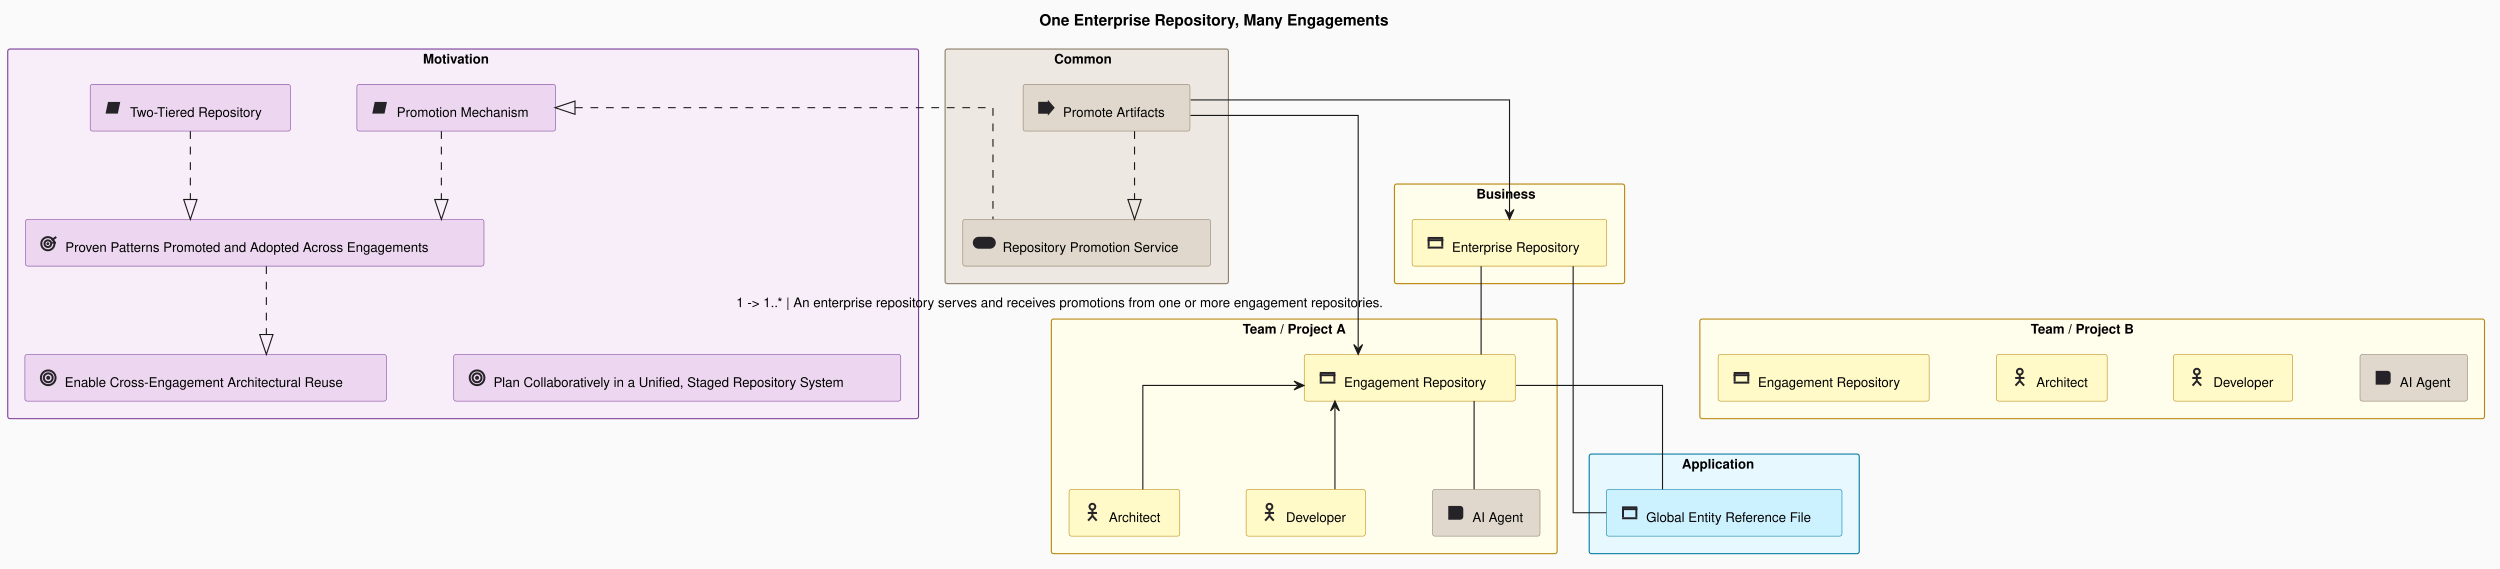
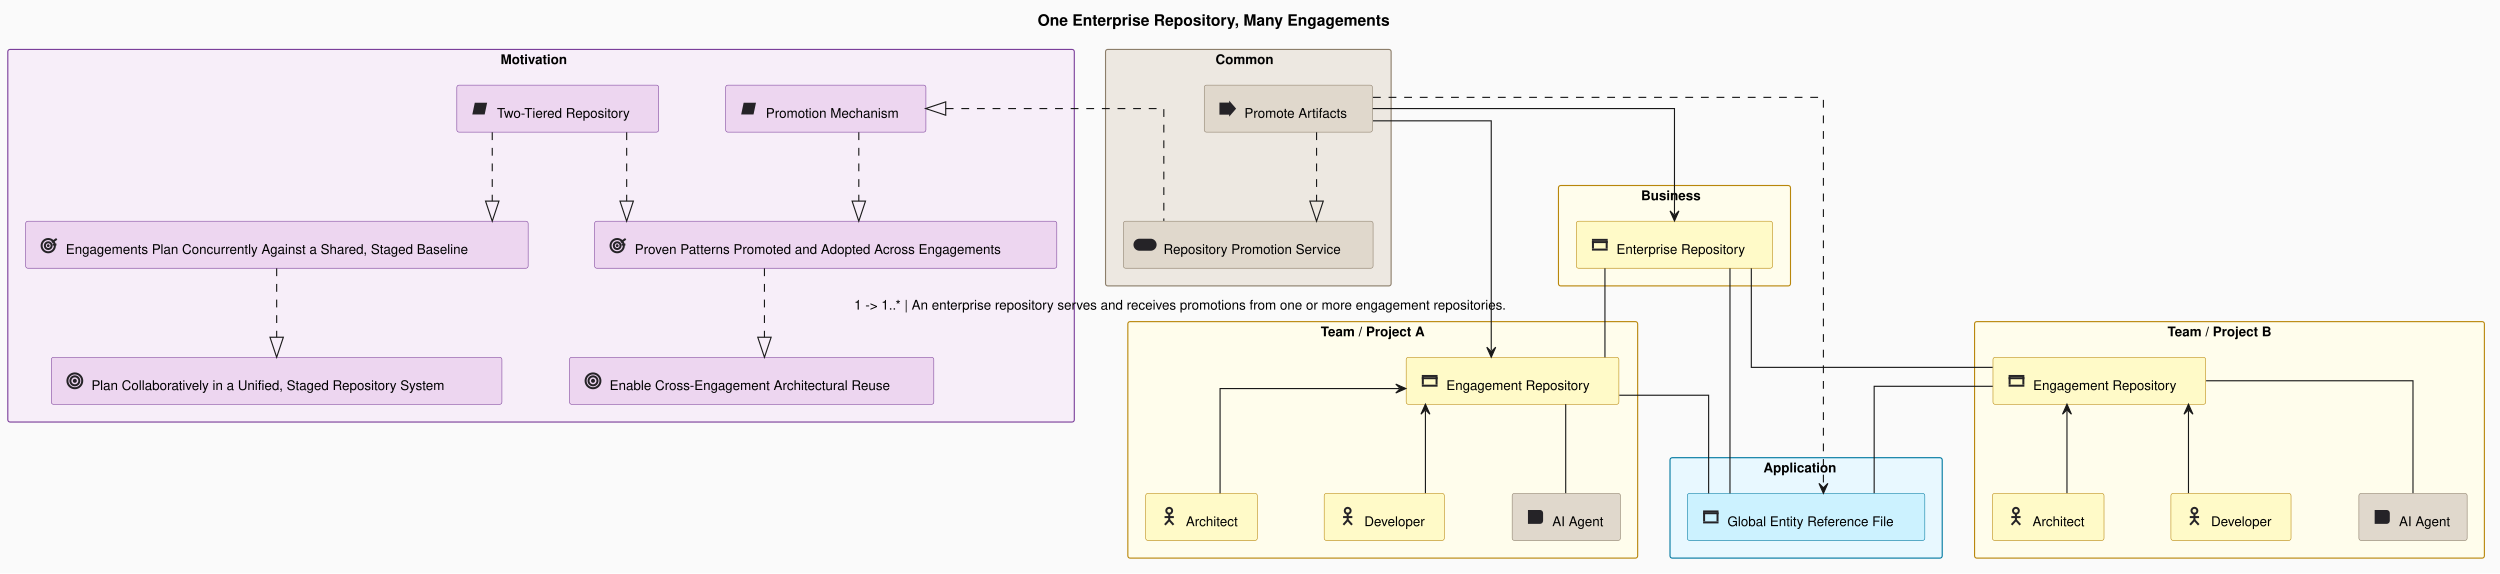
- <svg xmlns="http://www.w3.org/2000/svg" contentStyleType="text/css" data-diagram-type="DESCRIPTION" height="514px" preserveAspectRatio="none" style="width:2259px;height:514px;background:#FAFAFA;" version="1.1" viewBox="0 0 2259 514" width="2259px" zoomAndPan="magnify">
+ <svg xmlns="http://www.w3.org/2000/svg" contentStyleType="text/css" data-diagram-type="DESCRIPTION" height="514px" preserveAspectRatio="none" style="width:2241px;height:514px;background:#FAFAFA;" version="1.1" viewBox="0 0 2241 514" width="2241px" zoomAndPan="magnify">
  <defs />
  <g>
-     <rect fill="#FAFAFA" height="514" style="stroke:none;stroke-width:1;" width="2259" x="0" y="0" />
+     <rect fill="#FAFAFA" height="514" style="stroke:none;stroke-width:1;" width="2241" x="0" y="0" />
    <g class="title" data-source-line="156">
-       <text fill="#000000" font-family="'Helvetica Neue, Helvetica, Arial, sans-serif'" font-size="14" font-weight="700" lengthAdjust="spacing" textLength="373.803" x="939.099" y="22.995">One Enterprise Repository, Many Engagements</text>
+       <text fill="#000000" font-family="'Helvetica Neue, Helvetica, Arial, sans-serif'" font-size="14" font-weight="700" lengthAdjust="spacing" textLength="373.803" x="930.099" y="22.995">One Enterprise Repository, Many Engagements</text>
    </g>
    <g class="cluster" data-qualified-name="Motivation" data-source-line="158" id="ent0002">
-       <rect fill="#F7EEF9" height="334" rx="2" ry="2" style="stroke:#7B3F9A;stroke-width:1;" width="823" x="7" y="44.297" />
-       <text fill="#000000" font-family="'Helvetica Neue, Helvetica, Arial, sans-serif'" font-size="12" font-weight="700" lengthAdjust="spacing" textLength="72.592" x="382.204" y="57.435">Motivation</text>
-     </g>
-     <g class="cluster" data-qualified-name="Common" data-source-line="166" id="ent0008">
-       <rect fill="#EDE8E1" height="212" rx="2" ry="2" style="stroke:#8C7E6A;stroke-width:1;" width="256" x="854" y="44.297" />
-       <text fill="#000000" font-family="'Helvetica Neue, Helvetica, Arial, sans-serif'" font-size="12" font-weight="700" lengthAdjust="spacing" textLength="58.846" x="952.577" y="57.435">Common</text>
-     </g>
-     <g class="cluster" data-qualified-name="Business" data-source-line="171" id="ent0011">
-       <rect fill="#FFFDEC" height="90" rx="2" ry="2" style="stroke:#B8860B;stroke-width:1;" width="208" x="1260" y="166.297" />
-       <text fill="#000000" font-family="'Helvetica Neue, Helvetica, Arial, sans-serif'" font-size="12" font-weight="700" lengthAdjust="spacing" textLength="59.912" x="1334.044" y="179.435">Business</text>
-     </g>
-     <g class="cluster" data-qualified-name="Team . Project A" data-source-line="175" id="ent0013">
-       <rect fill="#FFFDEC" height="212" rx="2" ry="2" style="stroke:#B8860B;stroke-width:1;" width="457" x="950" y="288.297" />
-       <text fill="#000000" font-family="'Helvetica Neue, Helvetica, Arial, sans-serif'" font-size="12" font-weight="700" lengthAdjust="spacing" textLength="111.188" x="1122.906" y="301.435">Team / Project A</text>
-     </g>
-     <g class="cluster" data-qualified-name="Team . Project B" data-source-line="182" id="ent0018">
-       <rect fill="#FFFDEC" height="90" rx="2" ry="2" style="stroke:#B8860B;stroke-width:1;" width="709" x="1536" y="288.297" />
-       <text fill="#000000" font-family="'Helvetica Neue, Helvetica, Arial, sans-serif'" font-size="12" font-weight="700" lengthAdjust="spacing" textLength="111.047" x="1834.977" y="301.435">Team / Project B</text>
-     </g>
-     <g class="cluster" data-qualified-name="Application" data-source-line="189" id="ent0023">
-       <rect fill="#E8F8FF" height="90" rx="2" ry="2" style="stroke:#0078A0;stroke-width:1;" width="244" x="1436" y="410.297" />
-       <text fill="#000000" font-family="'Helvetica Neue, Helvetica, Arial, sans-serif'" font-size="12" font-weight="700" lengthAdjust="spacing" textLength="76.541" x="1519.729" y="423.435">Application</text>
+       <rect fill="#F7EEF9" height="334" rx="2" ry="2" style="stroke:#7B3F9A;stroke-width:1;" width="956" x="7" y="44.297" />
+       <text fill="#000000" font-family="'Helvetica Neue, Helvetica, Arial, sans-serif'" font-size="12" font-weight="700" lengthAdjust="spacing" textLength="72.592" x="448.704" y="57.435">Motivation</text>
+     </g>
+     <g class="cluster" data-qualified-name="Common" data-source-line="167" id="ent0009">
+       <rect fill="#EDE8E1" height="212" rx="2" ry="2" style="stroke:#8C7E6A;stroke-width:1;" width="256" x="991" y="44.297" />
+       <text fill="#000000" font-family="'Helvetica Neue, Helvetica, Arial, sans-serif'" font-size="12" font-weight="700" lengthAdjust="spacing" textLength="58.846" x="1089.577" y="57.435">Common</text>
+     </g>
+     <g class="cluster" data-qualified-name="Business" data-source-line="172" id="ent0012">
+       <rect fill="#FFFDEC" height="90" rx="2" ry="2" style="stroke:#B8860B;stroke-width:1;" width="208" x="1397" y="166.297" />
+       <text fill="#000000" font-family="'Helvetica Neue, Helvetica, Arial, sans-serif'" font-size="12" font-weight="700" lengthAdjust="spacing" textLength="59.912" x="1471.044" y="179.435">Business</text>
+     </g>
+     <g class="cluster" data-qualified-name="Team . Project A" data-source-line="176" id="ent0014">
+       <rect fill="#FFFDEC" height="212" rx="2" ry="2" style="stroke:#B8860B;stroke-width:1;" width="457" x="1011" y="288.297" />
+       <text fill="#000000" font-family="'Helvetica Neue, Helvetica, Arial, sans-serif'" font-size="12" font-weight="700" lengthAdjust="spacing" textLength="111.188" x="1183.906" y="301.435">Team / Project A</text>
+     </g>
+     <g class="cluster" data-qualified-name="Team . Project B" data-source-line="183" id="ent0019">
+       <rect fill="#FFFDEC" height="212" rx="2" ry="2" style="stroke:#B8860B;stroke-width:1;" width="457" x="1770" y="288.297" />
+       <text fill="#000000" font-family="'Helvetica Neue, Helvetica, Arial, sans-serif'" font-size="12" font-weight="700" lengthAdjust="spacing" textLength="111.047" x="1942.977" y="301.435">Team / Project B</text>
+     </g>
+     <g class="cluster" data-qualified-name="Application" data-source-line="190" id="ent0024">
+       <rect fill="#E8F8FF" height="90" rx="2" ry="2" style="stroke:#0078A0;stroke-width:1;" width="244" x="1497" y="410.297" />
+       <text fill="#000000" font-family="'Helvetica Neue, Helvetica, Arial, sans-serif'" font-size="12" font-weight="700" lengthAdjust="spacing" textLength="76.541" x="1580.729" y="423.435">Application</text>
    </g>
    <g class="entity" data-qualified-name="Motivation.REQ_kOU3al" data-source-line="159" id="ent0003">
-       <rect fill="#EDD6F0" height="42.154" rx="2" ry="2" style="stroke:#7B3F9A;stroke-width:0.5;" width="180.927" x="81.5" y="76.297" />
-       <path d="M97.592,92.112 L108.669,92.112 L106.454,102.635 L95.377,102.635" fill="#252327" style="stroke:none;stroke-width:0.5;" />
-       <text fill="#000000" font-family="'Helvetica Neue, Helvetica, Arial, sans-serif'" font-size="12" lengthAdjust="spacing" textLength="134.959" x="117.468" y="105.621">Two-Tiered Repository</text>
+       <rect fill="#EDD6F0" height="42.154" rx="2" ry="2" style="stroke:#7B3F9A;stroke-width:0.5;" width="180.927" x="409.5" y="76.297" />
+       <path d="M425.592,92.112 L436.669,92.112 L434.454,102.635 L423.377,102.635" fill="#252327" style="stroke:none;stroke-width:0.5;" />
+       <text fill="#000000" font-family="'Helvetica Neue, Helvetica, Arial, sans-serif'" font-size="12" lengthAdjust="spacing" textLength="134.959" x="445.468" y="105.621">Two-Tiered Repository</text>
    </g>
    <g class="entity" data-qualified-name="Motivation.REQ_Gg4Hh4" data-source-line="160" id="ent0004">
-       <rect fill="#EDD6F0" height="42.154" rx="2" ry="2" style="stroke:#7B3F9A;stroke-width:0.5;" width="179.486" x="322.5" y="76.297" />
-       <path d="M338.592,92.112 L349.669,92.112 L347.454,102.635 L336.377,102.635" fill="#252327" style="stroke:none;stroke-width:0.5;" />
-       <text fill="#000000" font-family="'Helvetica Neue, Helvetica, Arial, sans-serif'" font-size="12" lengthAdjust="spacing" textLength="133.518" x="358.468" y="105.621">Promotion Mechanism</text>
+       <rect fill="#EDD6F0" height="42.154" rx="2" ry="2" style="stroke:#7B3F9A;stroke-width:0.5;" width="179.486" x="650.5" y="76.297" />
+       <path d="M666.592,92.112 L677.669,92.112 L675.454,102.635 L664.377,102.635" fill="#252327" style="stroke:none;stroke-width:0.5;" />
+       <text fill="#000000" font-family="'Helvetica Neue, Helvetica, Arial, sans-serif'" font-size="12" lengthAdjust="spacing" textLength="133.518" x="686.468" y="105.621">Promotion Mechanism</text>
    </g>
    <g class="entity" data-qualified-name="Motivation.OUT_edEkJa" data-source-line="161" id="ent0005">
-       <rect fill="#EDD6F0" height="42.154" rx="2" ry="2" style="stroke:#7B3F9A;stroke-width:0.5;" width="414.324" x="23" y="198.297" />
+       <rect fill="#EDD6F0" height="42.154" rx="2" ry="2" style="stroke:#7B3F9A;stroke-width:0.5;" width="414.324" x="533" y="198.297" />
+       <ellipse cx="553.246" cy="220.205" fill="none" rx="5.954" ry="5.954" style="stroke:#252327;stroke-width:1.8;" />
+       <ellipse cx="553.246" cy="220.205" fill="none" rx="3.046" ry="3.046" style="stroke:#252327;stroke-width:1.8;" />
+       <path d="M557.095,217.892 L556.043,216.425 L560.335,213.378 L561.388,214.846" fill="#252327" />
+       <path d="M557.123,218.335 L560.585,218.335 L560.585,220.135 L557.123,220.135" fill="#252327" />
+       <ellipse cx="553.246" cy="220.205" fill="#252327" rx="1.246" ry="1.246" style="stroke:none;stroke-width:1.8;" />
+       <text fill="#000000" font-family="'Helvetica Neue, Helvetica, Arial, sans-serif'" font-size="12" lengthAdjust="spacing" textLength="368.356" x="568.968" y="227.621">Proven Patterns Promoted and Adopted Across Engagements</text>
+     </g>
+     <g class="entity" data-qualified-name="Motivation.OUT_620dTh" data-source-line="162" id="ent0006">
+       <rect fill="#EDD6F0" height="42.154" rx="2" ry="2" style="stroke:#7B3F9A;stroke-width:0.5;" width="450.441" x="23" y="198.297" />
      <ellipse cx="43.246" cy="220.205" fill="none" rx="5.954" ry="5.954" style="stroke:#252327;stroke-width:1.8;" />
      <ellipse cx="43.246" cy="220.205" fill="none" rx="3.046" ry="3.046" style="stroke:#252327;stroke-width:1.8;" />
      <path d="M47.095,217.892 L46.043,216.425 L50.335,213.378 L51.388,214.846" fill="#252327" />
      <path d="M47.123,218.335 L50.585,218.335 L50.585,220.135 L47.123,220.135" fill="#252327" />
      <ellipse cx="43.246" cy="220.205" fill="#252327" rx="1.246" ry="1.246" style="stroke:none;stroke-width:1.8;" />
-       <text fill="#000000" font-family="'Helvetica Neue, Helvetica, Arial, sans-serif'" font-size="12" lengthAdjust="spacing" textLength="368.356" x="58.968" y="227.621">Proven Patterns Promoted and Adopted Across Engagements</text>
-     </g>
-     <g class="entity" data-qualified-name="Motivation.GOL_kCcPph" data-source-line="162" id="ent0006">
-       <rect fill="#EDD6F0" height="42.154" rx="2" ry="2" style="stroke:#7B3F9A;stroke-width:0.5;" width="326.574" x="22.5" y="320.297" />
-       <ellipse cx="43.577" cy="341.374" fill="none" rx="6.646" ry="6.646" style="stroke:#252327;stroke-width:1.8;" />
-       <ellipse cx="43.577" cy="341.374" fill="none" rx="4.015" ry="4.015" style="stroke:#252327;stroke-width:1.8;" />
-       <ellipse cx="43.577" cy="341.374" fill="#252327" rx="1.8" ry="1.8" style="stroke:none;stroke-width:1.8;" />
-       <text fill="#000000" font-family="'Helvetica Neue, Helvetica, Arial, sans-serif'" font-size="12" lengthAdjust="spacing" textLength="280.606" x="58.468" y="349.621">Enable Cross-Engagement Architectural Reuse</text>
-     </g>
-     <g class="entity" data-qualified-name="Motivation.GOL_Lm2Bn2" data-source-line="163" id="ent0007">
-       <rect fill="#EDD6F0" height="42.154" rx="2" ry="2" style="stroke:#7B3F9A;stroke-width:0.5;" width="403.923" x="410" y="320.297" />
-       <ellipse cx="431.077" cy="341.374" fill="none" rx="6.646" ry="6.646" style="stroke:#252327;stroke-width:1.8;" />
-       <ellipse cx="431.077" cy="341.374" fill="none" rx="4.015" ry="4.015" style="stroke:#252327;stroke-width:1.8;" />
-       <ellipse cx="431.077" cy="341.374" fill="#252327" rx="1.8" ry="1.8" style="stroke:none;stroke-width:1.8;" />
-       <text fill="#000000" font-family="'Helvetica Neue, Helvetica, Arial, sans-serif'" font-size="12" lengthAdjust="spacing" textLength="357.955" x="445.968" y="349.621">Plan Collaboratively in a Unified, Staged Repository System</text>
-     </g>
-     <g class="entity" data-qualified-name="Common.PRC_0Rz5Ex" data-source-line="167" id="ent0009">
-       <rect fill="#E0D8CC" height="42.154" rx="2" ry="2" style="stroke:#8C7E6A;stroke-width:0.5;" width="150.728" x="924.5" y="76.297" />
-       <path d="M938.1,91.974 L946.823,91.974 L946.823,90.174 L953.054,97.374 L946.823,104.574 L946.823,102.774 L938.1,102.774" fill="#252327" style="stroke:none;stroke-width:0.5;" />
-       <text fill="#000000" font-family="'Helvetica Neue, Helvetica, Arial, sans-serif'" font-size="12" lengthAdjust="spacing" textLength="104.76" x="960.468" y="105.621">Promote Artifacts</text>
-     </g>
-     <g class="entity" data-qualified-name="Common.SRV_Uv9Wx9" data-source-line="168" id="ent0010">
-       <rect fill="#E0D8CC" height="42.154" rx="2" ry="2" style="stroke:#8C7E6A;stroke-width:0.5;" width="223.824" x="870" y="198.297" />
-       <path d="M884.431,213.974 L894.4,213.974 A3.877,3.877 0 0 1 894.4,224.774 L884.431,224.774 A3.877,3.877 0 0 1 884.431,213.974" fill="#252327" style="stroke:none;stroke-width:0.5;" />
-       <text fill="#000000" font-family="'Helvetica Neue, Helvetica, Arial, sans-serif'" font-size="12" lengthAdjust="spacing" textLength="177.856" x="905.968" y="227.621">Repository Promotion Service</text>
-     </g>
-     <g class="entity" data-qualified-name="Business.BOB_6Uok0b" data-source-line="172" id="ent0012">
-       <rect fill="#FFFAC8" height="42.154" rx="2" ry="2" style="stroke:#B8860B;stroke-width:0.5;" width="175.859" x="1276" y="198.297" />
-       <path d="M1290.015,214.112 L1304.139,214.112 L1304.139,215.912 L1290.015,215.912" fill="#252327" />
-       <path d="M1290.015,222.835 L1304.139,222.835 L1304.139,224.635 L1290.015,224.635" fill="#252327" />
-       <path d="M1290.015,215.912 L1290.015,222.835 L1291.815,222.835 L1291.815,215.912" fill="#252327" />
-       <path d="M1302.339,215.912 L1302.339,222.835 L1304.139,222.835 L1304.139,215.912" fill="#252327" />
-       <path d="M1290.015,216.12 L1304.139,216.12 L1304.139,217.92 L1290.015,217.92" fill="#252327" />
-       <text fill="#000000" font-family="'Helvetica Neue, Helvetica, Arial, sans-serif'" font-size="12" lengthAdjust="spacing" textLength="129.891" x="1311.968" y="227.621">Enterprise Repository</text>
-     </g>
-     <g class="entity" data-qualified-name="Team . Project A.BOB_so7gfN" data-source-line="176" id="ent0014">
-       <rect fill="#FFFAC8" height="42.154" rx="2" ry="2" style="stroke:#B8860B;stroke-width:0.5;" width="190.671" x="1178.5" y="320.297" />
-       <path d="M1192.515,336.112 L1206.639,336.112 L1206.639,337.912 L1192.515,337.912" fill="#252327" />
-       <path d="M1192.515,344.835 L1206.639,344.835 L1206.639,346.635 L1192.515,346.635" fill="#252327" />
-       <path d="M1192.515,337.912 L1192.515,344.835 L1194.315,344.835 L1194.315,337.912" fill="#252327" />
-       <path d="M1204.839,337.912 L1204.839,344.835 L1206.639,344.835 L1206.639,337.912" fill="#252327" />
-       <path d="M1192.515,338.12 L1206.639,338.12 L1206.639,339.92 L1192.515,339.92" fill="#252327" />
-       <text fill="#000000" font-family="'Helvetica Neue, Helvetica, Arial, sans-serif'" font-size="12" lengthAdjust="spacing" textLength="144.703" x="1214.468" y="349.621">Engagement Repository</text>
-     </g>
-     <g class="entity" data-qualified-name="Team . Project A.ACT_Nn7Oo7" data-source-line="177" id="ent0015">
-       <rect fill="#FFFAC8" height="42.154" rx="2" ry="2" style="stroke:#B8860B;stroke-width:0.5;" width="100.039" x="966" y="442.297" />
-       <ellipse cx="987.077" cy="457.835" fill="none" rx="2.631" ry="2.631" style="stroke:#252327;stroke-width:1.8;" />
-       <path d="M986.177,460.466 L986.177,466.143 L987.977,466.143 L987.977,460.466" fill="#252327" />
-       <path d="M983.865,471.045 L982.535,469.826 L986.412,465.534 L987.741,466.752" fill="#252327" />
-       <path d="M986.412,466.752 L987.741,465.534 L991.619,469.826 L990.289,471.045" fill="#252327" />
-       <path d="M982.923,462.612 L991.231,462.612 L991.231,464.412 L982.923,464.412" fill="#252327" />
-       <text fill="#000000" font-family="'Helvetica Neue, Helvetica, Arial, sans-serif'" font-size="12" lengthAdjust="spacing" textLength="54.07" x="1001.968" y="471.621">Architect</text>
-     </g>
-     <g class="entity" data-qualified-name="Team . Project A.ACT_Pp8Qq8" data-source-line="178" id="ent0016">
-       <rect fill="#FFFAC8" height="42.154" rx="2" ry="2" style="stroke:#B8860B;stroke-width:0.5;" width="107.685" x="1126" y="442.297" />
-       <ellipse cx="1147.077" cy="457.835" fill="none" rx="2.631" ry="2.631" style="stroke:#252327;stroke-width:1.8;" />
-       <path d="M1146.177,460.466 L1146.177,466.143 L1147.977,466.143 L1147.977,460.466" fill="#252327" />
-       <path d="M1143.865,471.045 L1142.535,469.826 L1146.412,465.534 L1147.742,466.752" fill="#252327" />
-       <path d="M1146.412,466.752 L1147.742,465.534 L1151.619,469.826 L1150.289,471.045" fill="#252327" />
-       <path d="M1142.923,462.612 L1151.231,462.612 L1151.231,464.412 L1142.923,464.412" fill="#252327" />
-       <text fill="#000000" font-family="'Helvetica Neue, Helvetica, Arial, sans-serif'" font-size="12" lengthAdjust="spacing" textLength="61.717" x="1161.968" y="471.621">Developer</text>
-     </g>
-     <g class="entity" data-qualified-name="Team . Project A.ROL_udXPfB" data-source-line="179" id="ent0017">
-       <rect fill="#E0D8CC" height="42.154" rx="2" ry="2" style="stroke:#8C7E6A;stroke-width:0.5;" width="97.05" x="1294.5" y="442.297" />
-       <path d="M1308.654,457.143 L1319.454,457.143 A2.769,2.769 0 0 1 1322.223,459.912 L1322.223,466.835 A2.769,2.769 0 0 1 1319.454,469.605 L1308.654,469.605" fill="#252327" style="stroke:none;stroke-width:0.5;" />
-       <text fill="#000000" font-family="'Helvetica Neue, Helvetica, Arial, sans-serif'" font-size="12" lengthAdjust="spacing" textLength="51.082" x="1330.468" y="471.621">AI Agent</text>
-     </g>
-     <g class="entity" data-qualified-name="Team . Project B.BOB_so7gfN__2" data-source-line="183" id="ent0019">
-       <rect fill="#FFFAC8" height="42.154" rx="2" ry="2" style="stroke:#B8860B;stroke-width:0.5;" width="190.671" x="1552.5" y="320.297" />
-       <path d="M1566.515,336.112 L1580.639,336.112 L1580.639,337.912 L1566.515,337.912" fill="#252327" />
-       <path d="M1566.515,344.835 L1580.639,344.835 L1580.639,346.635 L1566.515,346.635" fill="#252327" />
-       <path d="M1566.515,337.912 L1566.515,344.835 L1568.315,344.835 L1568.315,337.912" fill="#252327" />
-       <path d="M1578.839,337.912 L1578.839,344.835 L1580.639,344.835 L1580.639,337.912" fill="#252327" />
-       <path d="M1566.515,338.12 L1580.639,338.12 L1580.639,339.92 L1566.515,339.92" fill="#252327" />
-       <text fill="#000000" font-family="'Helvetica Neue, Helvetica, Arial, sans-serif'" font-size="12" lengthAdjust="spacing" textLength="144.703" x="1588.468" y="349.621">Engagement Repository</text>
-     </g>
-     <g class="entity" data-qualified-name="Team . Project B.ACT_Nn7Oo7__2" data-source-line="184" id="ent0020">
-       <rect fill="#FFFAC8" height="42.154" rx="2" ry="2" style="stroke:#B8860B;stroke-width:0.5;" width="100.039" x="1804" y="320.297" />
-       <ellipse cx="1825.077" cy="335.835" fill="none" rx="2.631" ry="2.631" style="stroke:#252327;stroke-width:1.8;" />
-       <path d="M1824.177,338.466 L1824.177,344.143 L1825.977,344.143 L1825.977,338.466" fill="#252327" />
-       <path d="M1821.865,349.045 L1820.535,347.826 L1824.412,343.534 L1825.742,344.752" fill="#252327" />
-       <path d="M1824.412,344.752 L1825.742,343.534 L1829.619,347.826 L1828.289,349.045" fill="#252327" />
-       <path d="M1820.923,340.612 L1829.231,340.612 L1829.231,342.412 L1820.923,342.412" fill="#252327" />
-       <text fill="#000000" font-family="'Helvetica Neue, Helvetica, Arial, sans-serif'" font-size="12" lengthAdjust="spacing" textLength="54.07" x="1839.968" y="349.621">Architect</text>
-     </g>
-     <g class="entity" data-qualified-name="Team . Project B.ACT_Pp8Qq8__2" data-source-line="185" id="ent0021">
-       <rect fill="#FFFAC8" height="42.154" rx="2" ry="2" style="stroke:#B8860B;stroke-width:0.5;" width="107.685" x="1964" y="320.297" />
-       <ellipse cx="1985.077" cy="335.835" fill="none" rx="2.631" ry="2.631" style="stroke:#252327;stroke-width:1.8;" />
-       <path d="M1984.177,338.466 L1984.177,344.143 L1985.977,344.143 L1985.977,338.466" fill="#252327" />
-       <path d="M1981.865,349.045 L1980.535,347.826 L1984.412,343.534 L1985.742,344.752" fill="#252327" />
-       <path d="M1984.412,344.752 L1985.742,343.534 L1989.619,347.826 L1988.289,349.045" fill="#252327" />
-       <path d="M1980.923,340.612 L1989.231,340.612 L1989.231,342.412 L1980.923,342.412" fill="#252327" />
-       <text fill="#000000" font-family="'Helvetica Neue, Helvetica, Arial, sans-serif'" font-size="12" lengthAdjust="spacing" textLength="61.717" x="1999.968" y="349.621">Developer</text>
-     </g>
-     <g class="entity" data-qualified-name="Team . Project B.ROL_udXPfB__2" data-source-line="186" id="ent0022">
-       <rect fill="#E0D8CC" height="42.154" rx="2" ry="2" style="stroke:#8C7E6A;stroke-width:0.5;" width="97.05" x="2132.5" y="320.297" />
-       <path d="M2146.654,335.143 L2157.454,335.143 A2.769,2.769 0 0 1 2160.223,337.912 L2160.223,344.835 A2.769,2.769 0 0 1 2157.454,347.605 L2146.654,347.605" fill="#252327" style="stroke:none;stroke-width:0.5;" />
-       <text fill="#000000" font-family="'Helvetica Neue, Helvetica, Arial, sans-serif'" font-size="12" lengthAdjust="spacing" textLength="51.082" x="2168.468" y="349.621">AI Agent</text>
-     </g>
-     <g class="entity" data-qualified-name="Application.DOB_4dO6js" data-source-line="190" id="ent0024">
-       <rect fill="#CCF2FF" height="42.154" rx="2" ry="2" style="stroke:#0078A0;stroke-width:0.5;" width="212.908" x="1451.5" y="442.297" />
-       <path d="M1465.654,457.558 L1479.5,457.558 L1479.5,459.358 L1465.654,459.358" fill="#252327" />
-       <path d="M1465.654,467.389 L1479.5,467.389 L1479.5,469.189 L1465.654,469.189" fill="#252327" />
-       <path d="M1465.654,459.358 L1465.654,467.389 L1467.454,467.389 L1467.454,459.358" fill="#252327" />
-       <path d="M1477.7,459.358 L1477.7,467.389 L1479.5,467.389 L1479.5,459.358" fill="#252327" />
-       <path d="M1465.654,459.151 L1479.5,459.151 L1479.5,460.951 L1465.654,460.951" fill="#252327" />
-       <text fill="#000000" font-family="'Helvetica Neue, Helvetica, Arial, sans-serif'" font-size="12" lengthAdjust="spacing" textLength="166.94" x="1487.468" y="471.621">Global Entity Reference File</text>
-     </g>
-     <g class="link" data-entity-1="ent0004" data-entity-2="ent0005" data-link-type="extension" data-source-line="218" id="lnk49">
-       <path d="M398.83,118.547 C398.83,140.937 398.83,157.987 398.83,180.287" fill="none" id="REQ_Gg4Hh4-to-OUT_edEkJa" style="stroke:#181818;stroke-width:1;stroke-dasharray:7,7;" />
-       <polygon fill="none" points="398.83,198.287,404.83,180.287,392.83,180.287,398.83,198.287" style="stroke:#181818;stroke-width:1;" />
-     </g>
-     <g class="link" data-entity-1="ent0005" data-entity-2="ent0006" data-link-type="extension" data-source-line="217" id="lnk48">
-       <path d="M240.67,240.547 C240.67,262.937 240.67,279.987 240.67,302.287" fill="none" id="OUT_edEkJa-to-GOL_kCcPph" style="stroke:#181818;stroke-width:1;stroke-dasharray:7,7;" />
-       <polygon fill="none" points="240.67,320.287,246.67,302.287,234.67,302.287,240.67,320.287" style="stroke:#181818;stroke-width:1;" />
-     </g>
-     <g class="link" data-entity-1="ent0009" data-entity-2="ent0010" data-link-type="extension" data-source-line="220" id="lnk51">
-       <path d="M1025.17,118.547 C1025.17,140.937 1025.17,157.987 1025.17,180.287" fill="none" id="PRC_0Rz5Ex-to-SRV_Uv9Wx9" style="stroke:#181818;stroke-width:1;stroke-dasharray:7,7;" />
-       <polygon fill="none" points="1025.17,198.287,1031.17,180.287,1019.17,180.287,1025.17,198.287" style="stroke:#181818;stroke-width:1;" />
-     </g>
-     <g class="link" data-entity-1="ent0015" data-entity-2="ent0014" data-link-type="dependency" data-source-line="209" id="lnk38">
-       <path d="M1032.67,442.207 C1032.67,409.007 1032.67,348.297 1032.67,348.297 C1032.67,348.297 1104.89,348.297 1172.27,348.297" fill="none" id="ACT_Nn7Oo7-to-BOB_so7gfN" style="stroke:#181818;stroke-width:1;" />
-       <polygon fill="#181818" points="1178.27,348.297,1169.27,344.297,1173.27,348.297,1169.27,352.297,1178.27,348.297" style="stroke:#181818;stroke-width:1;" />
-     </g>
-     <g class="link" data-entity-1="ent0012" data-entity-2="ent0014" data-link-type="association" data-source-line="212" id="lnk41">
-       <path d="M1338.33,240.547 C1338.33,262.937 1338.33,297.987 1338.33,320.287" fill="none" id="BOB_6Uok0b-BOB_so7gfN-1" style="stroke:#181818;stroke-width:1;" />
-       <text fill="#000000" font-family="'Helvetica Neue, Helvetica, Arial, sans-serif'" font-size="12" lengthAdjust="spacing" textLength="672.164" x="665.33" y="277.555">1 -&gt; 1..* | An enterprise repository serves and receives promotions from one or more engagement repositories.</text>
-     </g>
-     <g class="link" data-entity-1="ent0016" data-entity-2="ent0014" data-link-type="dependency" data-source-line="210" id="lnk39">
-       <path d="M1206.25,442.047 C1206.25,419.657 1206.25,390.607 1206.25,368.307" fill="none" id="ACT_Pp8Qq8-to-BOB_so7gfN" style="stroke:#181818;stroke-width:1;" />
-       <polygon fill="#181818" points="1206.25,362.307,1202.25,371.307,1206.25,367.307,1210.25,371.307,1206.25,362.307" style="stroke:#181818;stroke-width:1;" />
-     </g>
-     <g class="link" data-entity-1="ent0009" data-entity-2="ent0012" data-link-type="dependency" data-source-line="211" id="lnk40">
-       <path d="M1075.86,90.297 C1182.54,90.297 1364,90.297 1364,90.297 C1364,90.297 1364,155.727 1364,192.287" fill="none" id="PRC_0Rz5Ex-to-BOB_6Uok0b" style="stroke:#181818;stroke-width:1;" />
-       <polygon fill="#181818" points="1364,198.287,1368,189.287,1364,193.287,1360,189.287,1364,198.287" style="stroke:#181818;stroke-width:1;" />
-     </g>
-     <g class="link" data-entity-1="ent0012" data-entity-2="ent0024" data-link-type="association" data-source-line="213" id="lnk43">
-       <path d="M1421.5,240.527 C1421.5,299.887 1421.5,463.297 1421.5,463.297 C1421.5,463.297 1434.01,463.297 1451.46,463.297" fill="none" id="BOB_6Uok0b-DOB_4dO6js" style="stroke:#181818;stroke-width:1;" />
-     </g>
-     <g class="link" data-entity-1="ent0009" data-entity-2="ent0014" data-link-type="dependency" data-source-line="214" id="lnk44">
-       <path d="M1075.67,104.297 C1141.78,104.297 1227.25,104.297 1227.25,104.297 C1227.25,104.297 1227.25,256.267 1227.25,314.267" fill="none" id="PRC_0Rz5Ex-to-BOB_so7gfN" style="stroke:#181818;stroke-width:1;" />
-       <polygon fill="#181818" points="1227.25,320.267,1231.25,311.267,1227.25,315.267,1223.25,311.267,1227.25,320.267" style="stroke:#181818;stroke-width:1;" />
-     </g>
-     <g class="link" data-entity-1="ent0014" data-entity-2="ent0024" data-link-type="association" data-source-line="215" id="lnk46">
-       <path d="M1369.81,348.297 C1432.27,348.297 1502.25,348.297 1502.25,348.297 C1502.25,348.297 1502.25,409.007 1502.25,442.207" fill="none" id="BOB_so7gfN-DOB_4dO6js" style="stroke:#181818;stroke-width:1;" />
-     </g>
-     <g class="link" data-entity-1="ent0017" data-entity-2="ent0014" data-link-type="association" data-source-line="216" id="lnk47">
-       <path d="M1332,442.047 C1332,419.657 1332,384.607 1332,362.307" fill="none" id="ROL_udXPfB-BOB_so7gfN" style="stroke:#181818;stroke-width:1;" />
-     </g>
-     <g class="link" data-entity-1="ent0003" data-entity-2="ent0005" data-link-type="extension" data-source-line="219" id="lnk50">
-       <path d="M172,118.547 C172,140.937 172,157.987 172,180.287" fill="none" id="REQ_kOU3al-to-OUT_edEkJa" style="stroke:#181818;stroke-width:1;stroke-dasharray:7,7;" />
-       <polygon fill="none" points="172,198.287,178,180.287,166,180.287,172,198.287" style="stroke:#181818;stroke-width:1;" />
-     </g>
-     <g class="link" data-entity-1="ent0004" data-entity-2="ent0010" data-link-type="extension" data-source-line="221" id="lnk53">
-       <path d="M519.57,97.297 C659.78,97.297 897.25,97.297 897.25,97.297 C897.25,97.297 897.25,163.097 897.25,198.047" fill="none" id="REQ_Gg4Hh4-backto-SRV_Uv9Wx9" style="stroke:#181818;stroke-width:1;stroke-dasharray:7,7;" />
-       <polygon fill="none" points="501.57,97.297,519.57,103.297,519.57,91.297,501.57,97.297" style="stroke:#181818;stroke-width:1;" />
+       <text fill="#000000" font-family="'Helvetica Neue, Helvetica, Arial, sans-serif'" font-size="12" lengthAdjust="spacing" textLength="404.473" x="58.968" y="227.621">Engagements Plan Concurrently Against a Shared, Staged Baseline</text>
+     </g>
+     <g class="entity" data-qualified-name="Motivation.GOL_kCcPph" data-source-line="163" id="ent0007">
+       <rect fill="#EDD6F0" height="42.154" rx="2" ry="2" style="stroke:#7B3F9A;stroke-width:0.5;" width="326.574" x="510.5" y="320.297" />
+       <ellipse cx="531.577" cy="341.374" fill="none" rx="6.646" ry="6.646" style="stroke:#252327;stroke-width:1.8;" />
+       <ellipse cx="531.577" cy="341.374" fill="none" rx="4.015" ry="4.015" style="stroke:#252327;stroke-width:1.8;" />
+       <ellipse cx="531.577" cy="341.374" fill="#252327" rx="1.8" ry="1.8" style="stroke:none;stroke-width:1.8;" />
+       <text fill="#000000" font-family="'Helvetica Neue, Helvetica, Arial, sans-serif'" font-size="12" lengthAdjust="spacing" textLength="280.606" x="546.468" y="349.621">Enable Cross-Engagement Architectural Reuse</text>
+     </g>
+     <g class="entity" data-qualified-name="Motivation.GOL_Lm2Bn2" data-source-line="164" id="ent0008">
+       <rect fill="#EDD6F0" height="42.154" rx="2" ry="2" style="stroke:#7B3F9A;stroke-width:0.5;" width="403.923" x="46" y="320.297" />
+       <ellipse cx="67.077" cy="341.374" fill="none" rx="6.646" ry="6.646" style="stroke:#252327;stroke-width:1.8;" />
+       <ellipse cx="67.077" cy="341.374" fill="none" rx="4.015" ry="4.015" style="stroke:#252327;stroke-width:1.8;" />
+       <ellipse cx="67.077" cy="341.374" fill="#252327" rx="1.8" ry="1.8" style="stroke:none;stroke-width:1.8;" />
+       <text fill="#000000" font-family="'Helvetica Neue, Helvetica, Arial, sans-serif'" font-size="12" lengthAdjust="spacing" textLength="357.955" x="81.968" y="349.621">Plan Collaboratively in a Unified, Staged Repository System</text>
+     </g>
+     <g class="entity" data-qualified-name="Common.PRC_0Rz5Ex" data-source-line="168" id="ent0010">
+       <rect fill="#E0D8CC" height="42.154" rx="2" ry="2" style="stroke:#8C7E6A;stroke-width:0.5;" width="150.728" x="1079.5" y="76.297" />
+       <path d="M1093.1,91.974 L1101.823,91.974 L1101.823,90.174 L1108.054,97.374 L1101.823,104.574 L1101.823,102.774 L1093.1,102.774" fill="#252327" style="stroke:none;stroke-width:0.5;" />
+       <text fill="#000000" font-family="'Helvetica Neue, Helvetica, Arial, sans-serif'" font-size="12" lengthAdjust="spacing" textLength="104.76" x="1115.468" y="105.621">Promote Artifacts</text>
+     </g>
+     <g class="entity" data-qualified-name="Common.SRV_Uv9Wx9" data-source-line="169" id="ent0011">
+       <rect fill="#E0D8CC" height="42.154" rx="2" ry="2" style="stroke:#8C7E6A;stroke-width:0.5;" width="223.824" x="1007" y="198.297" />
+       <path d="M1021.431,213.974 L1031.4,213.974 A3.877,3.877 0 0 1 1031.4,224.774 L1021.431,224.774 A3.877,3.877 0 0 1 1021.431,213.974" fill="#252327" style="stroke:none;stroke-width:0.5;" />
+       <text fill="#000000" font-family="'Helvetica Neue, Helvetica, Arial, sans-serif'" font-size="12" lengthAdjust="spacing" textLength="177.856" x="1042.968" y="227.621">Repository Promotion Service</text>
+     </g>
+     <g class="entity" data-qualified-name="Business.BOB_6Uok0b" data-source-line="173" id="ent0013">
+       <rect fill="#FFFAC8" height="42.154" rx="2" ry="2" style="stroke:#B8860B;stroke-width:0.5;" width="175.859" x="1413" y="198.297" />
+       <path d="M1427.015,214.112 L1441.139,214.112 L1441.139,215.912 L1427.015,215.912" fill="#252327" />
+       <path d="M1427.015,222.835 L1441.139,222.835 L1441.139,224.635 L1427.015,224.635" fill="#252327" />
+       <path d="M1427.015,215.912 L1427.015,222.835 L1428.815,222.835 L1428.815,215.912" fill="#252327" />
+       <path d="M1439.339,215.912 L1439.339,222.835 L1441.139,222.835 L1441.139,215.912" fill="#252327" />
+       <path d="M1427.015,216.12 L1441.139,216.12 L1441.139,217.92 L1427.015,217.92" fill="#252327" />
+       <text fill="#000000" font-family="'Helvetica Neue, Helvetica, Arial, sans-serif'" font-size="12" lengthAdjust="spacing" textLength="129.891" x="1448.968" y="227.621">Enterprise Repository</text>
+     </g>
+     <g class="entity" data-qualified-name="Team . Project A.BOB_so7gfN" data-source-line="177" id="ent0015">
+       <rect fill="#FFFAC8" height="42.154" rx="2" ry="2" style="stroke:#B8860B;stroke-width:0.5;" width="190.671" x="1260.5" y="320.297" />
+       <path d="M1274.515,336.112 L1288.639,336.112 L1288.639,337.912 L1274.515,337.912" fill="#252327" />
+       <path d="M1274.515,344.835 L1288.639,344.835 L1288.639,346.635 L1274.515,346.635" fill="#252327" />
+       <path d="M1274.515,337.912 L1274.515,344.835 L1276.315,344.835 L1276.315,337.912" fill="#252327" />
+       <path d="M1286.839,337.912 L1286.839,344.835 L1288.639,344.835 L1288.639,337.912" fill="#252327" />
+       <path d="M1274.515,338.12 L1288.639,338.12 L1288.639,339.92 L1274.515,339.92" fill="#252327" />
+       <text fill="#000000" font-family="'Helvetica Neue, Helvetica, Arial, sans-serif'" font-size="12" lengthAdjust="spacing" textLength="144.703" x="1296.468" y="349.621">Engagement Repository</text>
+     </g>
+     <g class="entity" data-qualified-name="Team . Project A.ACT_Nn7Oo7" data-source-line="178" id="ent0016">
+       <rect fill="#FFFAC8" height="42.154" rx="2" ry="2" style="stroke:#B8860B;stroke-width:0.5;" width="100.039" x="1027" y="442.297" />
+       <ellipse cx="1048.077" cy="457.835" fill="none" rx="2.631" ry="2.631" style="stroke:#252327;stroke-width:1.8;" />
+       <path d="M1047.177,460.466 L1047.177,466.143 L1048.977,466.143 L1048.977,460.466" fill="#252327" />
+       <path d="M1044.865,471.045 L1043.535,469.826 L1047.412,465.534 L1048.742,466.752" fill="#252327" />
+       <path d="M1047.412,466.752 L1048.742,465.534 L1052.619,469.826 L1051.289,471.045" fill="#252327" />
+       <path d="M1043.923,462.612 L1052.231,462.612 L1052.231,464.412 L1043.923,464.412" fill="#252327" />
+       <text fill="#000000" font-family="'Helvetica Neue, Helvetica, Arial, sans-serif'" font-size="12" lengthAdjust="spacing" textLength="54.07" x="1062.968" y="471.621">Architect</text>
+     </g>
+     <g class="entity" data-qualified-name="Team . Project A.ACT_Pp8Qq8" data-source-line="179" id="ent0017">
+       <rect fill="#FFFAC8" height="42.154" rx="2" ry="2" style="stroke:#B8860B;stroke-width:0.5;" width="107.685" x="1187" y="442.297" />
+       <ellipse cx="1208.077" cy="457.835" fill="none" rx="2.631" ry="2.631" style="stroke:#252327;stroke-width:1.8;" />
+       <path d="M1207.177,460.466 L1207.177,466.143 L1208.977,466.143 L1208.977,460.466" fill="#252327" />
+       <path d="M1204.865,471.045 L1203.535,469.826 L1207.412,465.534 L1208.742,466.752" fill="#252327" />
+       <path d="M1207.412,466.752 L1208.742,465.534 L1212.619,469.826 L1211.289,471.045" fill="#252327" />
+       <path d="M1203.923,462.612 L1212.231,462.612 L1212.231,464.412 L1203.923,464.412" fill="#252327" />
+       <text fill="#000000" font-family="'Helvetica Neue, Helvetica, Arial, sans-serif'" font-size="12" lengthAdjust="spacing" textLength="61.717" x="1222.968" y="471.621">Developer</text>
+     </g>
+     <g class="entity" data-qualified-name="Team . Project A.ROL_udXPfB" data-source-line="180" id="ent0018">
+       <rect fill="#E0D8CC" height="42.154" rx="2" ry="2" style="stroke:#8C7E6A;stroke-width:0.5;" width="97.05" x="1355.5" y="442.297" />
+       <path d="M1369.654,457.143 L1380.454,457.143 A2.769,2.769 0 0 1 1383.223,459.912 L1383.223,466.835 A2.769,2.769 0 0 1 1380.454,469.605 L1369.654,469.605" fill="#252327" style="stroke:none;stroke-width:0.5;" />
+       <text fill="#000000" font-family="'Helvetica Neue, Helvetica, Arial, sans-serif'" font-size="12" lengthAdjust="spacing" textLength="51.082" x="1391.468" y="471.621">AI Agent</text>
+     </g>
+     <g class="entity" data-qualified-name="Team . Project B.BOB_so7gfN__2" data-source-line="184" id="ent0020">
+       <rect fill="#FFFAC8" height="42.154" rx="2" ry="2" style="stroke:#B8860B;stroke-width:0.5;" width="190.671" x="1786.5" y="320.297" />
+       <path d="M1800.515,336.112 L1814.639,336.112 L1814.639,337.912 L1800.515,337.912" fill="#252327" />
+       <path d="M1800.515,344.835 L1814.639,344.835 L1814.639,346.635 L1800.515,346.635" fill="#252327" />
+       <path d="M1800.515,337.912 L1800.515,344.835 L1802.315,344.835 L1802.315,337.912" fill="#252327" />
+       <path d="M1812.839,337.912 L1812.839,344.835 L1814.639,344.835 L1814.639,337.912" fill="#252327" />
+       <path d="M1800.515,338.12 L1814.639,338.12 L1814.639,339.92 L1800.515,339.92" fill="#252327" />
+       <text fill="#000000" font-family="'Helvetica Neue, Helvetica, Arial, sans-serif'" font-size="12" lengthAdjust="spacing" textLength="144.703" x="1822.468" y="349.621">Engagement Repository</text>
+     </g>
+     <g class="entity" data-qualified-name="Team . Project B.ACT_Nn7Oo7__2" data-source-line="185" id="ent0021">
+       <rect fill="#FFFAC8" height="42.154" rx="2" ry="2" style="stroke:#B8860B;stroke-width:0.5;" width="100.039" x="1786" y="442.297" />
+       <ellipse cx="1807.077" cy="457.835" fill="none" rx="2.631" ry="2.631" style="stroke:#252327;stroke-width:1.8;" />
+       <path d="M1806.177,460.466 L1806.177,466.143 L1807.977,466.143 L1807.977,460.466" fill="#252327" />
+       <path d="M1803.865,471.045 L1802.535,469.826 L1806.412,465.534 L1807.742,466.752" fill="#252327" />
+       <path d="M1806.412,466.752 L1807.742,465.534 L1811.619,469.826 L1810.289,471.045" fill="#252327" />
+       <path d="M1802.923,462.612 L1811.231,462.612 L1811.231,464.412 L1802.923,464.412" fill="#252327" />
+       <text fill="#000000" font-family="'Helvetica Neue, Helvetica, Arial, sans-serif'" font-size="12" lengthAdjust="spacing" textLength="54.07" x="1821.968" y="471.621">Architect</text>
+     </g>
+     <g class="entity" data-qualified-name="Team . Project B.ACT_Pp8Qq8__2" data-source-line="186" id="ent0022">
+       <rect fill="#FFFAC8" height="42.154" rx="2" ry="2" style="stroke:#B8860B;stroke-width:0.5;" width="107.685" x="1946" y="442.297" />
+       <ellipse cx="1967.077" cy="457.835" fill="none" rx="2.631" ry="2.631" style="stroke:#252327;stroke-width:1.8;" />
+       <path d="M1966.177,460.466 L1966.177,466.143 L1967.977,466.143 L1967.977,460.466" fill="#252327" />
+       <path d="M1963.865,471.045 L1962.535,469.826 L1966.412,465.534 L1967.742,466.752" fill="#252327" />
+       <path d="M1966.412,466.752 L1967.742,465.534 L1971.619,469.826 L1970.289,471.045" fill="#252327" />
+       <path d="M1962.923,462.612 L1971.231,462.612 L1971.231,464.412 L1962.923,464.412" fill="#252327" />
+       <text fill="#000000" font-family="'Helvetica Neue, Helvetica, Arial, sans-serif'" font-size="12" lengthAdjust="spacing" textLength="61.717" x="1981.968" y="471.621">Developer</text>
+     </g>
+     <g class="entity" data-qualified-name="Team . Project B.ROL_udXPfB__2" data-source-line="187" id="ent0023">
+       <rect fill="#E0D8CC" height="42.154" rx="2" ry="2" style="stroke:#8C7E6A;stroke-width:0.5;" width="97.05" x="2114.5" y="442.297" />
+       <path d="M2128.654,457.143 L2139.454,457.143 A2.769,2.769 0 0 1 2142.223,459.912 L2142.223,466.835 A2.769,2.769 0 0 1 2139.454,469.605 L2128.654,469.605" fill="#252327" style="stroke:none;stroke-width:0.5;" />
+       <text fill="#000000" font-family="'Helvetica Neue, Helvetica, Arial, sans-serif'" font-size="12" lengthAdjust="spacing" textLength="51.082" x="2150.468" y="471.621">AI Agent</text>
+     </g>
+     <g class="entity" data-qualified-name="Application.DOB_4dO6js" data-source-line="191" id="ent0025">
+       <rect fill="#CCF2FF" height="42.154" rx="2" ry="2" style="stroke:#0078A0;stroke-width:0.5;" width="212.908" x="1512.5" y="442.297" />
+       <path d="M1526.654,457.558 L1540.5,457.558 L1540.5,459.358 L1526.654,459.358" fill="#252327" />
+       <path d="M1526.654,467.389 L1540.5,467.389 L1540.5,469.189 L1526.654,469.189" fill="#252327" />
+       <path d="M1526.654,459.358 L1526.654,467.389 L1528.454,467.389 L1528.454,459.358" fill="#252327" />
+       <path d="M1538.7,459.358 L1538.7,467.389 L1540.5,467.389 L1540.5,459.358" fill="#252327" />
+       <path d="M1526.654,459.151 L1540.5,459.151 L1540.5,460.951 L1526.654,460.951" fill="#252327" />
+       <text fill="#000000" font-family="'Helvetica Neue, Helvetica, Arial, sans-serif'" font-size="12" lengthAdjust="spacing" textLength="166.94" x="1548.468" y="471.621">Global Entity Reference File</text>
+     </g>
+     <g class="link" data-entity-1="ent0004" data-entity-2="ent0005" data-link-type="extension" data-source-line="220" id="lnk51">
+       <path d="M769.83,118.547 C769.83,140.937 769.83,157.987 769.83,180.287" fill="none" id="REQ_Gg4Hh4-to-OUT_edEkJa" style="stroke:#181818;stroke-width:1;stroke-dasharray:7,7;" />
+       <polygon fill="none" points="769.83,198.287,775.83,180.287,763.83,180.287,769.83,198.287" style="stroke:#181818;stroke-width:1;" />
+     </g>
+     <g class="link" data-entity-1="ent0010" data-entity-2="ent0011" data-link-type="extension" data-source-line="222" id="lnk53">
+       <path d="M1180.17,118.547 C1180.17,140.937 1180.17,157.987 1180.17,180.287" fill="none" id="PRC_0Rz5Ex-to-SRV_Uv9Wx9" style="stroke:#181818;stroke-width:1;stroke-dasharray:7,7;" />
+       <polygon fill="none" points="1180.17,198.287,1186.17,180.287,1174.17,180.287,1180.17,198.287" style="stroke:#181818;stroke-width:1;" />
+     </g>
+     <g class="link" data-entity-1="ent0016" data-entity-2="ent0015" data-link-type="dependency" data-source-line="211" id="lnk40">
+       <path d="M1093.67,442.207 C1093.67,409.007 1093.67,348.297 1093.67,348.297 C1093.67,348.297 1179.24,348.297 1254.18,348.297" fill="none" id="ACT_Nn7Oo7-to-BOB_so7gfN" style="stroke:#181818;stroke-width:1;" />
+       <polygon fill="#181818" points="1260.18,348.297,1251.18,344.297,1255.18,348.297,1251.18,352.297,1260.18,348.297" style="stroke:#181818;stroke-width:1;" />
+     </g>
+     <g class="link" data-entity-1="ent0021" data-entity-2="ent0020" data-link-type="dependency" data-source-line="226" id="lnk56">
+       <path d="M1852.83,442.047 C1852.83,419.657 1852.83,390.607 1852.83,368.307" fill="none" id="ACT_Nn7Oo7__2-to-BOB_so7gfN__2" style="stroke:#181818;stroke-width:1;" />
+       <polygon fill="#181818" points="1852.83,362.307,1848.83,371.307,1852.83,367.307,1856.83,371.307,1852.83,362.307" style="stroke:#181818;stroke-width:1;" />
+     </g>
+     <g class="link" data-entity-1="ent0013" data-entity-2="ent0015" data-link-type="association" data-source-line="214" id="lnk43">
+       <path d="M1438.67,240.547 C1438.67,262.937 1438.67,297.987 1438.67,320.287" fill="none" id="BOB_6Uok0b-BOB_so7gfN-1" style="stroke:#181818;stroke-width:1;" />
+       <text fill="#000000" font-family="'Helvetica Neue, Helvetica, Arial, sans-serif'" font-size="12" lengthAdjust="spacing" textLength="672.164" x="765.67" y="277.555">1 -&gt; 1..* | An enterprise repository serves and receives promotions from one or more engagement repositories.</text>
+     </g>
+     <g class="link" data-entity-1="ent0017" data-entity-2="ent0015" data-link-type="dependency" data-source-line="212" id="lnk41">
+       <path d="M1277.75,442.047 C1277.75,419.657 1277.75,390.607 1277.75,368.307" fill="none" id="ACT_Pp8Qq8-to-BOB_so7gfN" style="stroke:#181818;stroke-width:1;" />
+       <polygon fill="#181818" points="1277.75,362.307,1273.75,371.307,1277.75,367.307,1281.75,371.307,1277.75,362.307" style="stroke:#181818;stroke-width:1;" />
+     </g>
+     <g class="link" data-entity-1="ent0010" data-entity-2="ent0013" data-link-type="dependency" data-source-line="213" id="lnk42">
+       <path d="M1230.5,97.297 C1332.31,97.297 1501,97.297 1501,97.297 C1501,97.297 1501,157.097 1501,192.047" fill="none" id="PRC_0Rz5Ex-to-BOB_6Uok0b" style="stroke:#181818;stroke-width:1;" />
+       <polygon fill="#181818" points="1501,198.047,1505,189.047,1501,193.047,1497,189.047,1501,198.047" style="stroke:#181818;stroke-width:1;" />
+     </g>
+     <g class="link" data-entity-1="ent0013" data-entity-2="ent0025" data-link-type="association" data-source-line="215" id="lnk45">
+       <path d="M1550.75,240.527 C1550.75,286.787 1550.75,396.237 1550.75,442.297" fill="none" id="BOB_6Uok0b-DOB_4dO6js" style="stroke:#181818;stroke-width:1;" />
+     </g>
+     <g class="link" data-entity-1="ent0010" data-entity-2="ent0015" data-link-type="dependency" data-source-line="216" id="lnk46">
+       <path d="M1230.76,108.297 C1280.63,108.297 1336.75,108.297 1336.75,108.297 C1336.75,108.297 1336.75,256.857 1336.75,314.207" fill="none" id="PRC_0Rz5Ex-to-BOB_so7gfN" style="stroke:#181818;stroke-width:1;" />
+       <polygon fill="#181818" points="1336.75,320.207,1340.75,311.207,1336.75,315.207,1332.75,311.207,1336.75,320.207" style="stroke:#181818;stroke-width:1;" />
+     </g>
+     <g class="link" data-entity-1="ent0015" data-entity-2="ent0025" data-link-type="association" data-source-line="217" id="lnk48">
+       <path d="M1451.52,354.297 C1492.71,354.297 1531.62,354.297 1531.62,354.297 C1531.62,354.297 1531.62,410.607 1531.62,442.277" fill="none" id="BOB_so7gfN-DOB_4dO6js" style="stroke:#181818;stroke-width:1;" />
+     </g>
+     <g class="link" data-entity-1="ent0018" data-entity-2="ent0015" data-link-type="association" data-source-line="218" id="lnk49">
+       <path d="M1403.5,442.047 C1403.5,419.657 1403.5,384.607 1403.5,362.307" fill="none" id="ROL_udXPfB-BOB_so7gfN" style="stroke:#181818;stroke-width:1;" />
+     </g>
+     <g class="link" data-entity-1="ent0005" data-entity-2="ent0007" data-link-type="extension" data-source-line="219" id="lnk50">
+       <path d="M685.25,240.547 C685.25,262.937 685.25,279.987 685.25,302.287" fill="none" id="OUT_edEkJa-to-GOL_kCcPph" style="stroke:#181818;stroke-width:1;stroke-dasharray:7,7;" />
+       <polygon fill="none" points="685.25,320.287,691.25,302.287,679.25,302.287,685.25,320.287" style="stroke:#181818;stroke-width:1;" />
+     </g>
+     <g class="link" data-entity-1="ent0003" data-entity-2="ent0005" data-link-type="extension" data-source-line="221" id="lnk52">
+       <path d="M561.75,118.547 C561.75,140.937 561.75,157.987 561.75,180.287" fill="none" id="REQ_kOU3al-to-OUT_edEkJa" style="stroke:#181818;stroke-width:1;stroke-dasharray:7,7;" />
+       <polygon fill="none" points="561.75,198.287,567.75,180.287,555.75,180.287,561.75,198.287" style="stroke:#181818;stroke-width:1;" />
+     </g>
+     <g class="link" data-entity-1="ent0004" data-entity-2="ent0011" data-link-type="extension" data-source-line="223" id="lnk55">
+       <path d="M847.75,97.297 C937.18,97.297 1043.25,97.297 1043.25,97.297 C1043.25,97.297 1043.25,163.097 1043.25,198.047" fill="none" id="REQ_Gg4Hh4-backto-SRV_Uv9Wx9" style="stroke:#181818;stroke-width:1;stroke-dasharray:7,7;" />
+       <polygon fill="none" points="829.75,97.297,847.75,103.297,847.75,91.297,829.75,97.297" style="stroke:#181818;stroke-width:1;" />
+     </g>
+     <g class="link" data-entity-1="ent0022" data-entity-2="ent0020" data-link-type="dependency" data-source-line="227" id="lnk57">
+       <path d="M1961.75,442.047 C1961.75,419.657 1961.75,390.607 1961.75,368.307" fill="none" id="ACT_Pp8Qq8__2-to-BOB_so7gfN__2" style="stroke:#181818;stroke-width:1;" />
+       <polygon fill="#181818" points="1961.75,362.307,1957.75,371.307,1961.75,367.307,1965.75,371.307,1961.75,362.307" style="stroke:#181818;stroke-width:1;" />
+     </g>
+     <g class="link" data-entity-1="ent0023" data-entity-2="ent0020" data-link-type="association" data-source-line="228" id="lnk58">
+       <path d="M2163,442.047 C2163,407.097 2163,341.297 2163,341.297 C2163,341.297 2058.99,341.297 1977.53,341.297" fill="none" id="ROL_udXPfB__2-BOB_so7gfN__2" style="stroke:#181818;stroke-width:1;" />
+     </g>
+     <g class="link" data-entity-1="ent0013" data-entity-2="ent0020" data-link-type="association" data-source-line="229" id="lnk59">
+       <path d="M1569.88,240.507 C1569.88,272.467 1569.88,329.297 1569.88,329.297 C1569.88,329.297 1694.48,329.297 1786.23,329.297" fill="none" id="BOB_6Uok0b-BOB_so7gfN__2" style="stroke:#181818;stroke-width:1;" />
+     </g>
+     <g class="link" data-entity-1="ent0020" data-entity-2="ent0025" data-link-type="association" data-source-line="230" id="lnk61">
+       <path d="M1786.32,346.297 C1734.11,346.297 1680,346.297 1680,346.297 C1680,346.297 1680,408.397 1680,442.107" fill="none" id="BOB_so7gfN__2-DOB_4dO6js" style="stroke:#181818;stroke-width:1;" />
+     </g>
+     <g class="link" data-entity-1="ent0010" data-entity-2="ent0025" data-link-type="dependency" data-source-line="232" id="lnk62">
+       <path d="M1230.71,87.297 C1365.83,87.297 1634.5,87.297 1634.5,87.297 C1634.5,87.297 1634.5,357.097 1634.5,436.277" fill="none" id="PRC_0Rz5Ex-to-DOB_4dO6js" style="stroke:#181818;stroke-width:1;stroke-dasharray:7,7;" />
+       <polygon fill="#181818" points="1634.5,442.277,1638.5,433.277,1634.5,437.277,1630.5,433.277,1634.5,442.277" style="stroke:#181818;stroke-width:1;" />
+     </g>
+     <g class="link" data-entity-1="ent0003" data-entity-2="ent0006" data-link-type="extension" data-source-line="234" id="lnk63">
+       <path d="M441.25,118.547 C441.25,140.937 441.25,157.987 441.25,180.287" fill="none" id="REQ_kOU3al-to-OUT_620dTh" style="stroke:#181818;stroke-width:1;stroke-dasharray:7,7;" />
+       <polygon fill="none" points="441.25,198.287,447.25,180.287,435.25,180.287,441.25,198.287" style="stroke:#181818;stroke-width:1;" />
+     </g>
+     <g class="link" data-entity-1="ent0006" data-entity-2="ent0008" data-link-type="extension" data-source-line="235" id="lnk64">
+       <path d="M248,240.547 C248,262.937 248,279.987 248,302.287" fill="none" id="OUT_620dTh-to-GOL_Lm2Bn2" style="stroke:#181818;stroke-width:1;stroke-dasharray:7,7;" />
+       <polygon fill="none" points="248,320.287,254,302.287,242,302.287,248,320.287" style="stroke:#181818;stroke-width:1;" />
    </g>
  </g>
</svg>
